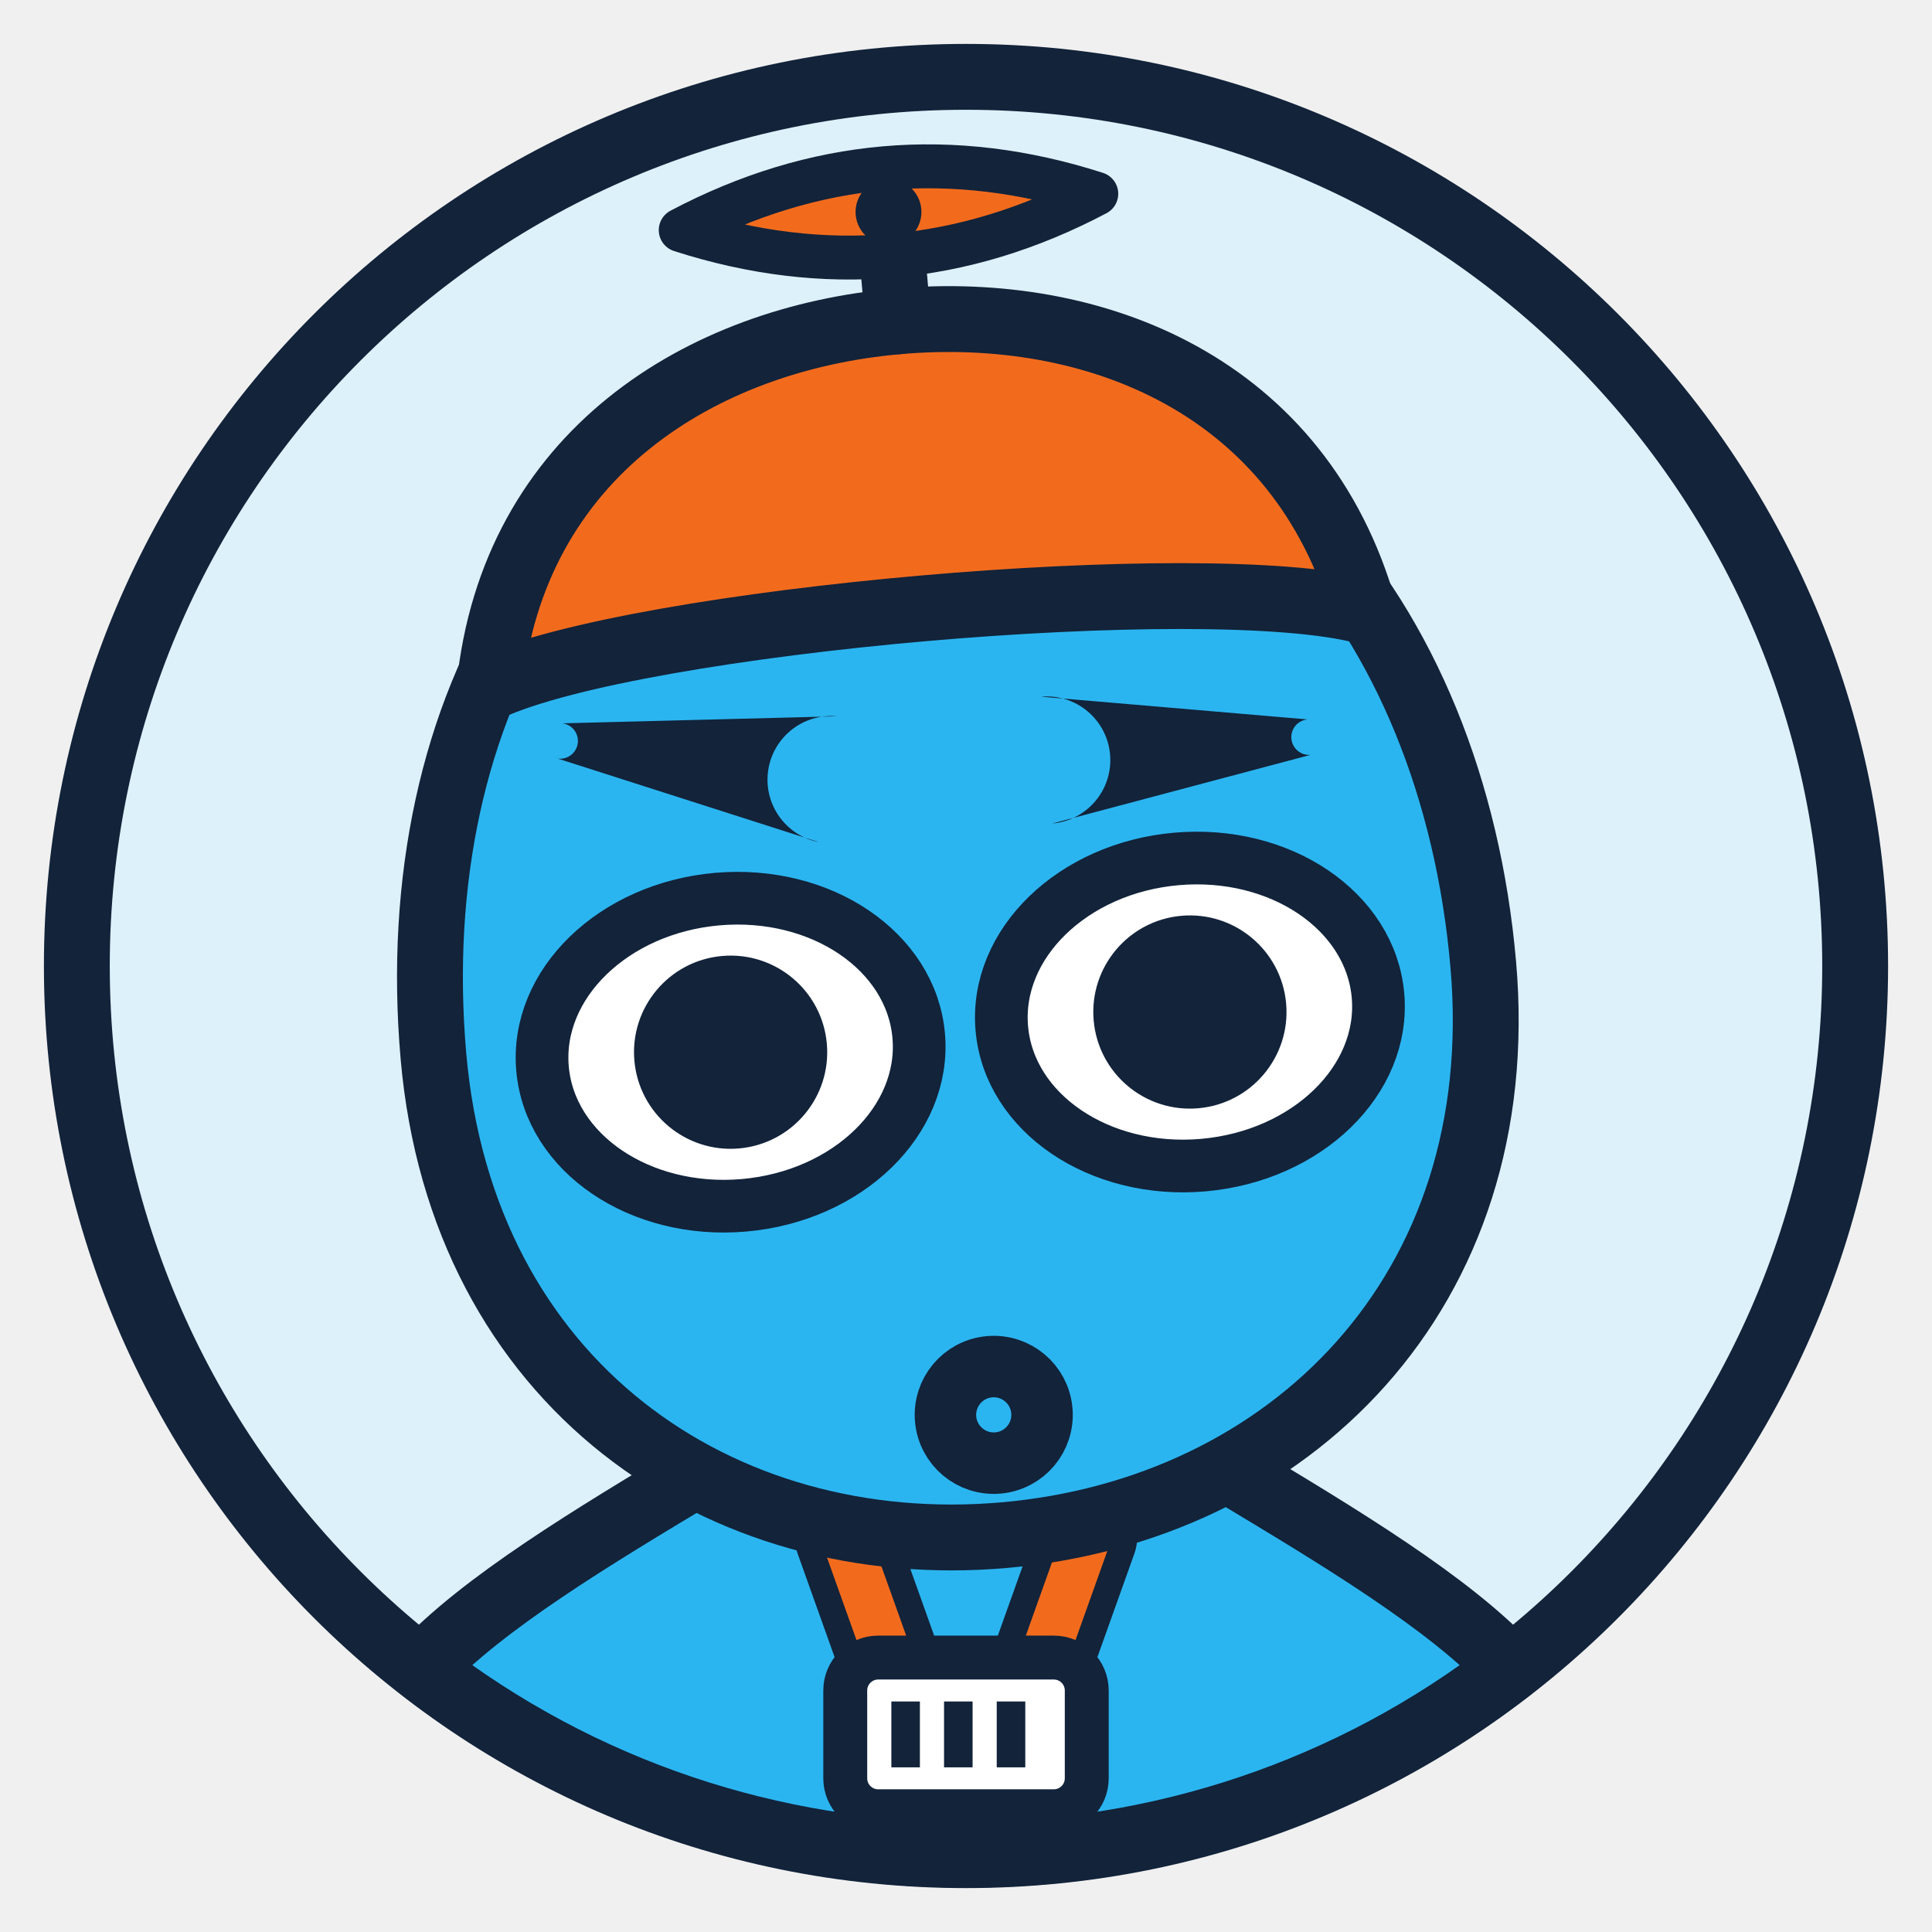
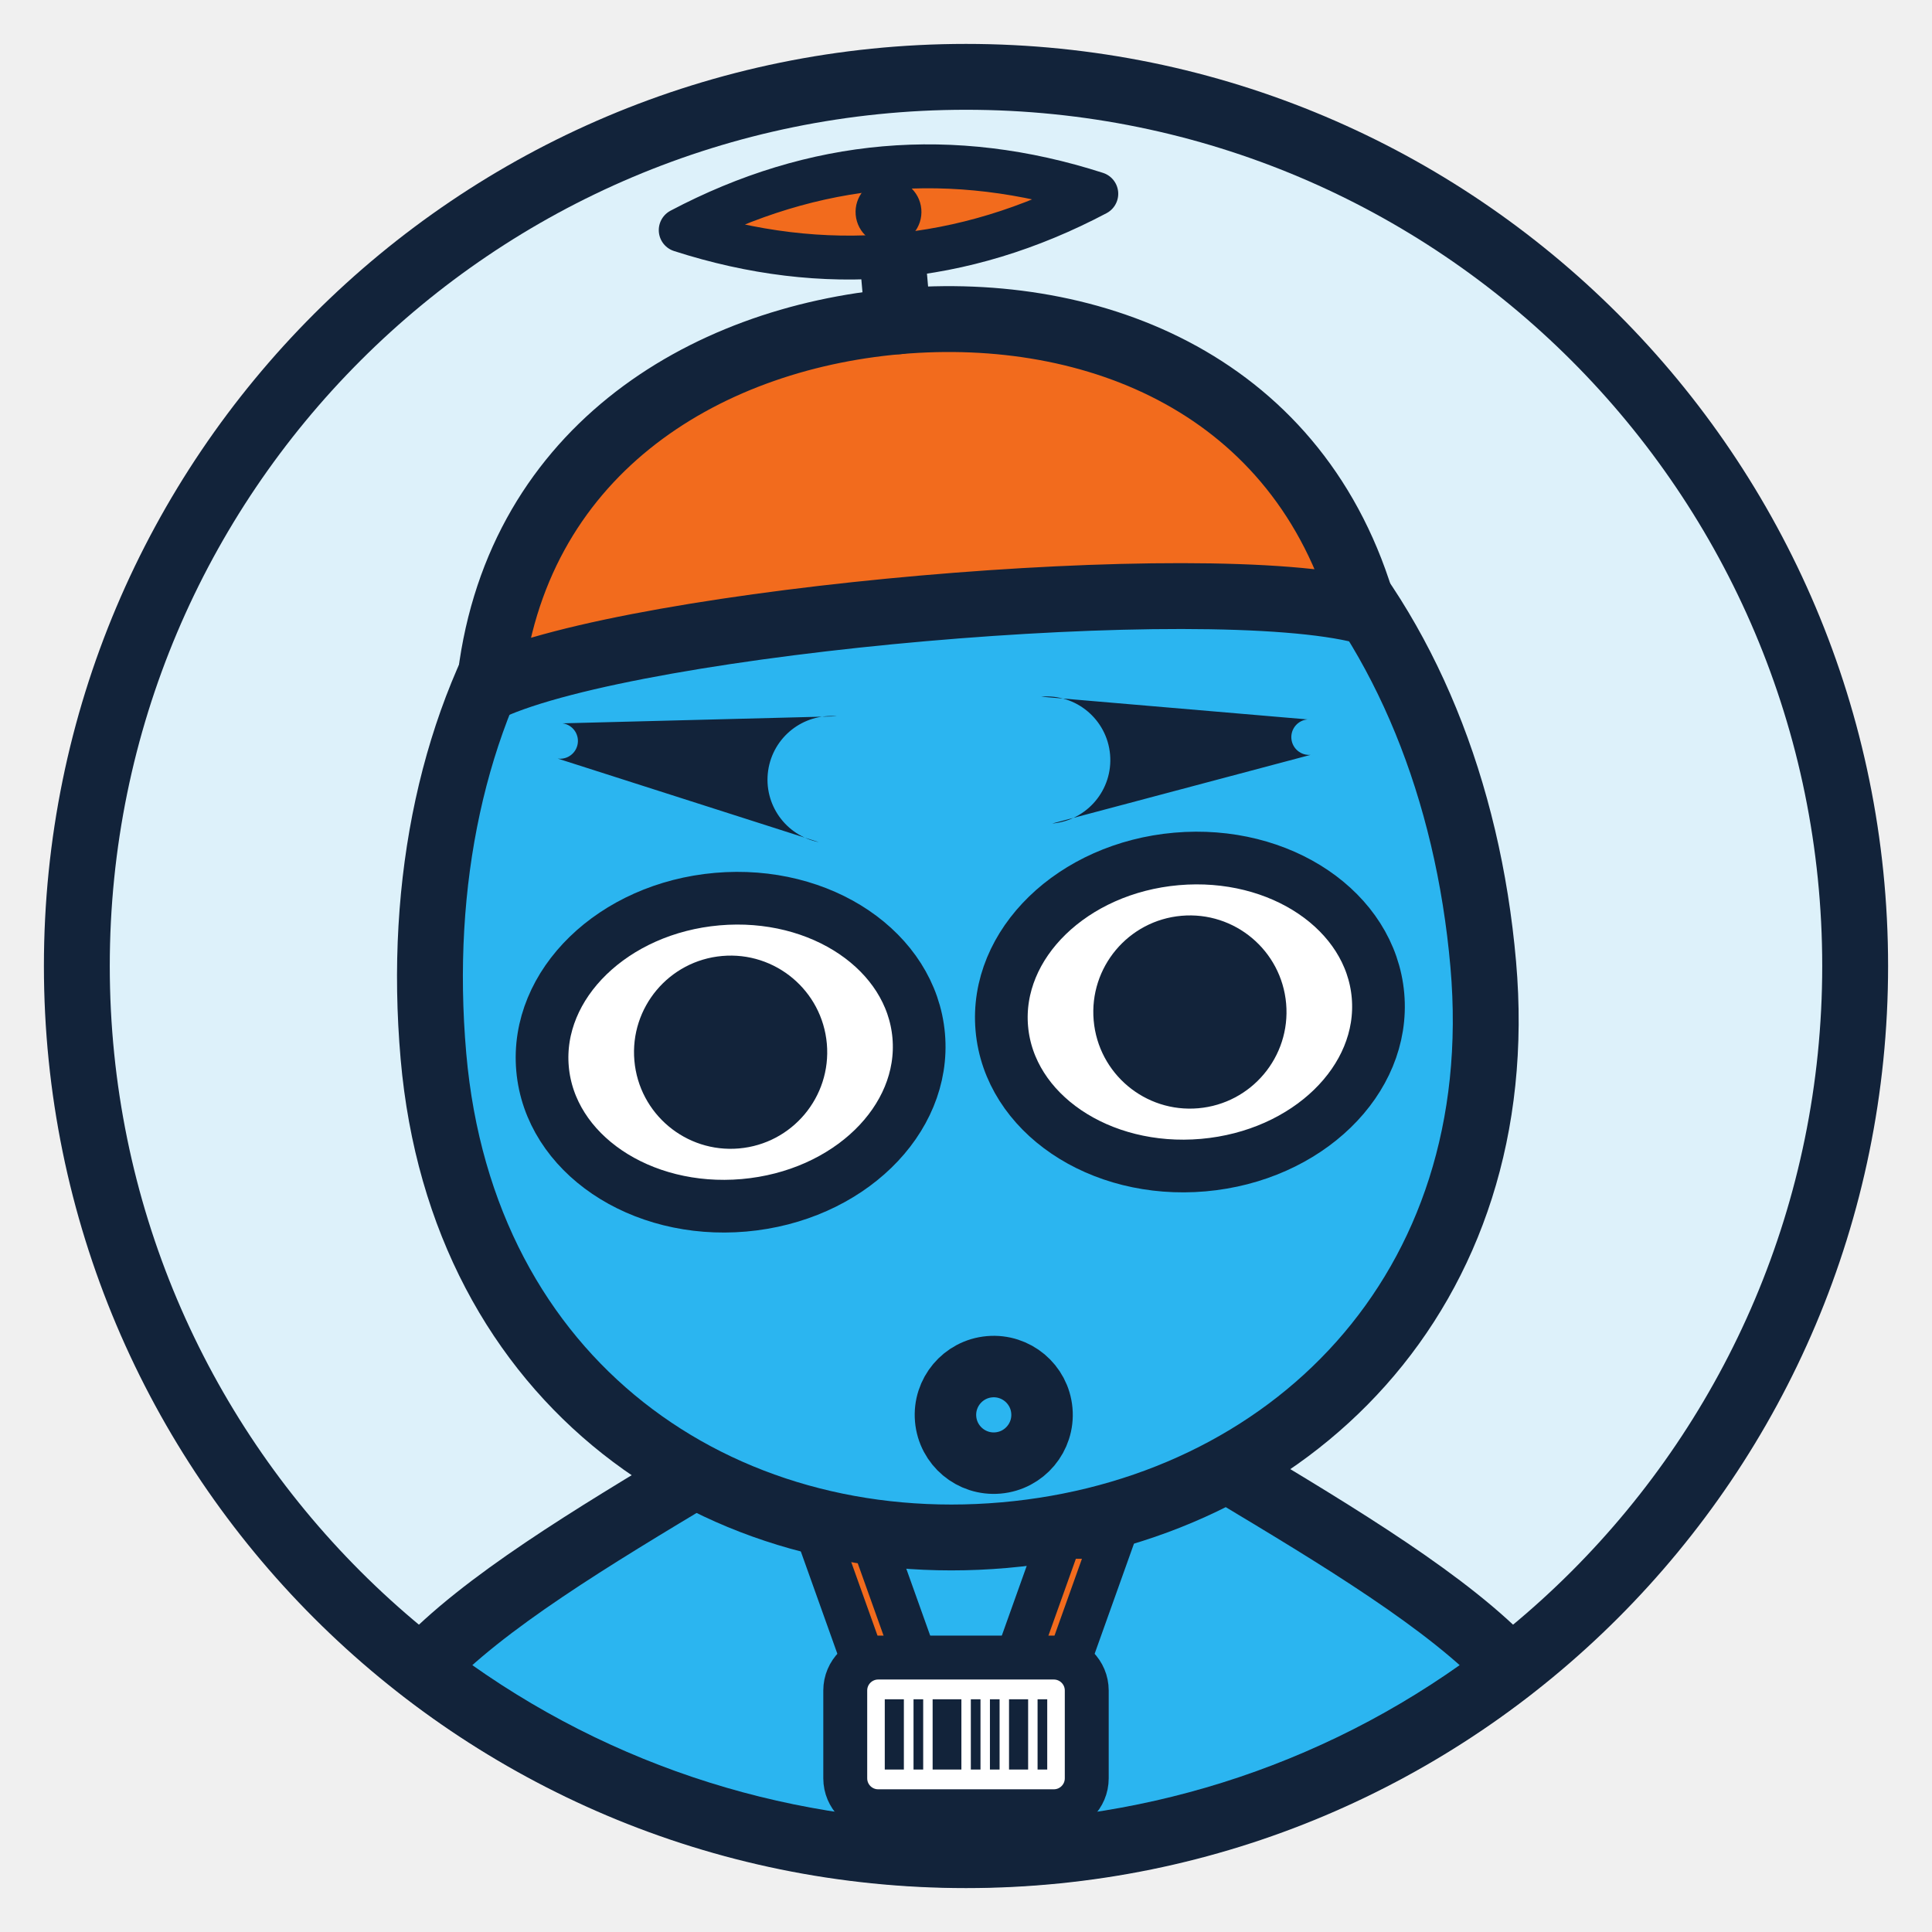
<svg xmlns="http://www.w3.org/2000/svg" viewBox="0 0 88 88" width="88" height="88" color="#12233A" role="img" aria-label="Shin: asking">
  <circle class="face-disc" cx="44" cy="44" r="40.5" fill="#DDF1FA" />
  <g class="face-body">
    <path d="M32 67 C27 70 22 73 19.2 76 A40.5 40.5 0 0 0 68.8 76 C66 73 61 70 56 67 Z" fill="#2BB5F0" stroke="currentColor" stroke-width="3" stroke-linejoin="round" />
-     <path d="M38.5 70 L41 77 M49.5 70 L47 77" stroke="currentColor" stroke-width="4.6" stroke-linecap="round" fill="none" />
-     <path d="M38.5 70 L41 77 M49.5 70 L47 77" stroke="#F26B1D" stroke-width="2.2" stroke-linecap="round" fill="none" />
+     <path d="M37.30 70 L39.70 70 L42.20 77 L39.80 77 Z M48.30 70 L50.70 70 L48.20 77 L45.80 77 Z" fill="#F26B1D" stroke="currentColor" stroke-width="2" stroke-linejoin="round" />
    <rect x="38.5" y="75.5" width="11" height="7" rx="1.5" fill="#FFFFFF" stroke="currentColor" stroke-width="2" />
-     <path d="M40.6 77.5 h1.3 v3 h-1.3 Z M43 77.5 h1.3 v3 h-1.3 Z M45.4 77.5 h1.3 v3 h-1.3 Z" fill="#12233A" />
+     <path d="M40.30 77.4 h0.87 v3.2 h-0.87 Z M41.61 77.4 h0.44 v3.2 h-0.44 Z M42.48 77.4 h1.31 v3.2 h-1.31 Z M44.22 77.4 h0.44 v3.2 h-0.44 Z M45.09 77.4 h0.44 v3.2 h-0.44 Z M45.96 77.4 h0.87 v3.2 h-0.87 Z M47.26 77.4 h0.44 v3.2 h-0.44 Z" fill="#12233A" />
  </g>
  <g class="face-head" transform="rotate(-5 44 50)">
    <path class="face-skull" d="M44 17 C59 17 68 30 68 46 C68 61 57 70 44 70 C31 70 20 61 20 46 C20 30 29 17 44 17 Z" fill="#2BB5F0" stroke="currentColor" stroke-width="3" />
    <g class="face-hat">
      <path d="M24 29.5 C26 19 35 14.5 44 14.5 C53 14.5 62 19 64 29.5 C57 27 31 27 24 29.5 Z" fill="#F26B1D" stroke="currentColor" stroke-width="3" stroke-linejoin="round" />
      <path d="M44 14.5 L44 10.5" stroke="currentColor" stroke-width="3" stroke-linecap="round" />
      <g>
        <path d="M34.5 9.5 Q44 5.5 53.5 9.5 Q44 13.5 34.5 9.5 Z" fill="#F26B1D" stroke="currentColor" stroke-width="2" stroke-linejoin="round" />
        <circle cx="44" cy="9.5" r="1.5" fill="#12233A" />
      </g>
    </g>
    <g class="face-brows">
      <path d="M39.66 32.18 Q33.42 31.79 27.18 31.41 A0.81 0.81 0 0 1 26.82 32.99 Q32.58 35.41 38.34 37.82 A2.90 2.90 0 0 1 39.66 32.18 Z M49.00 37.90 Q55.00 36.85 61.00 35.81 A0.81 0.81 0 0 1 61.00 34.19 Q55.00 33.15 49.00 32.10 A2.90 2.90 0 0 1 49.00 37.90 Z" fill="currentColor" />
    </g>
    <g class="face-eyes">
      <ellipse cx="33.5" cy="47" rx="8.6" ry="7" fill="#FFFFFF" />
      <circle cx="33.5" cy="47" r="4.4" fill="#12233A" />
      <ellipse cx="33.5" cy="47" rx="8.6" ry="7" fill="none" stroke="currentColor" stroke-width="2.4" />
      <ellipse cx="54.5" cy="47" rx="8.6" ry="7" fill="#FFFFFF" />
      <circle cx="54.5" cy="47" r="4.4" fill="#12233A" />
      <ellipse cx="54.5" cy="47" rx="8.6" ry="7" fill="none" stroke="currentColor" stroke-width="2.4" />
    </g>
    <g class="face-mouth">
      <circle cx="44" cy="64.5" r="2.2" fill="none" stroke="currentColor" stroke-width="2.8" />
    </g>
  </g>
  <g class="face-extras" />
  <circle class="face-ring" cx="44" cy="44" r="40.5" fill="none" stroke="currentColor" stroke-width="3" />
</svg>
